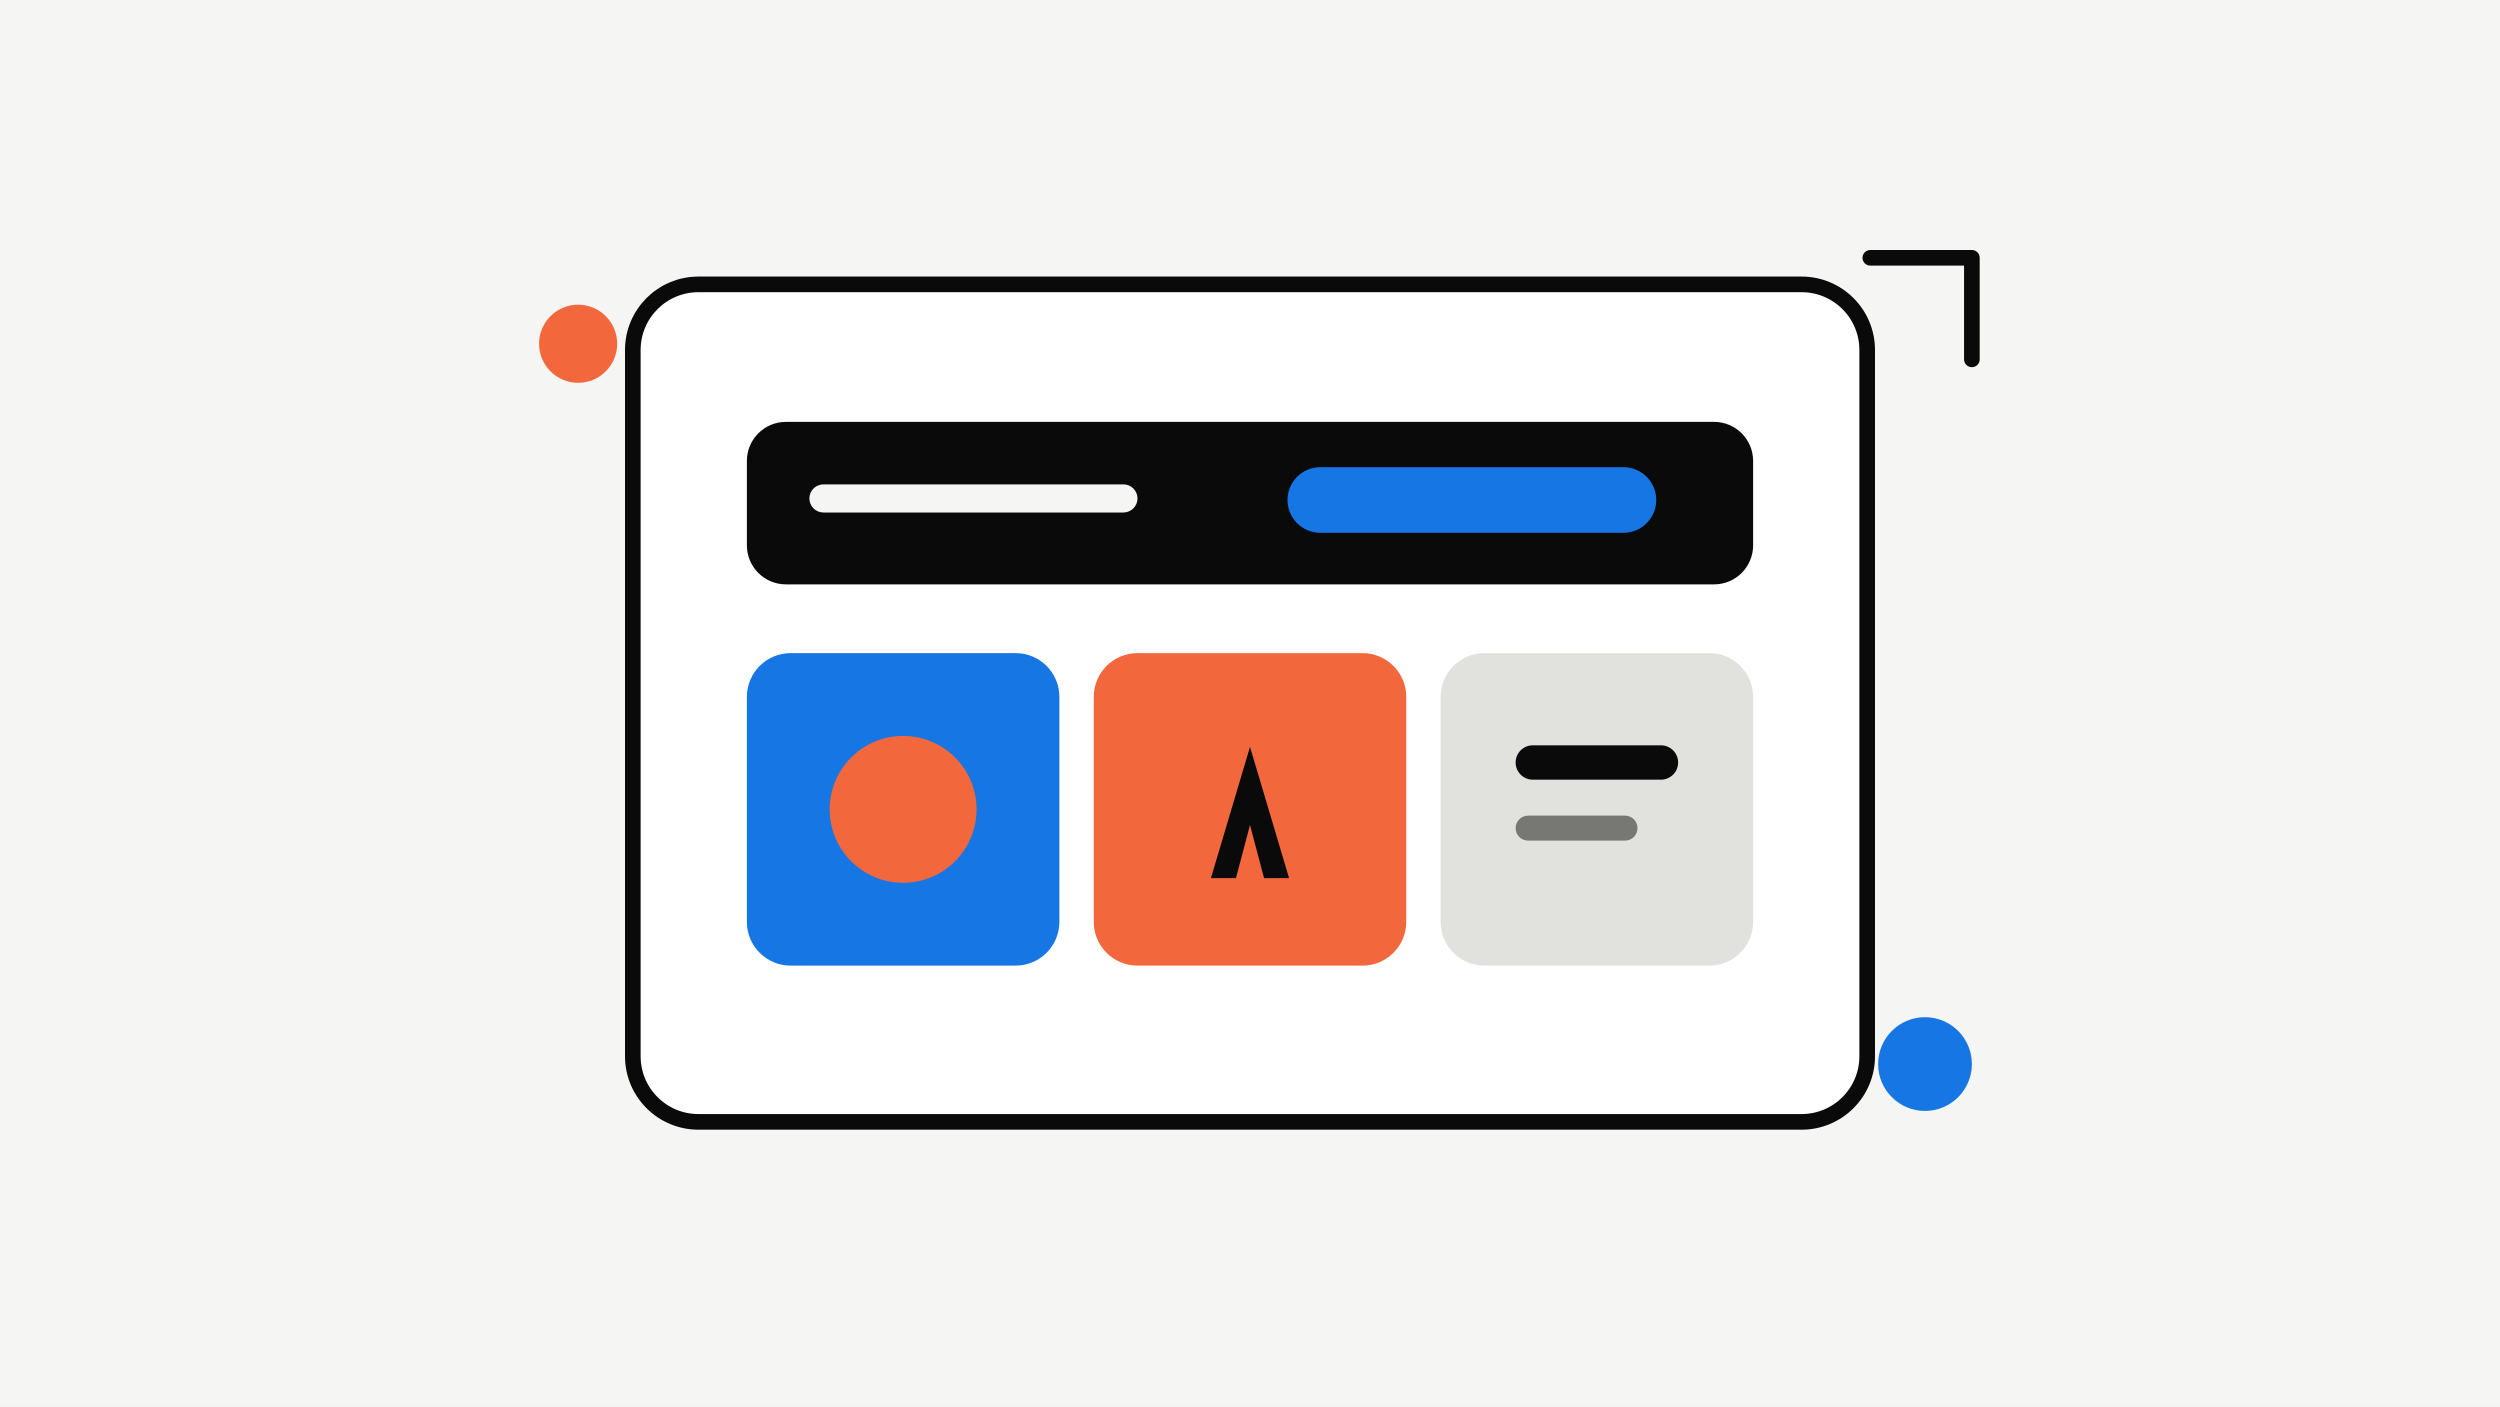
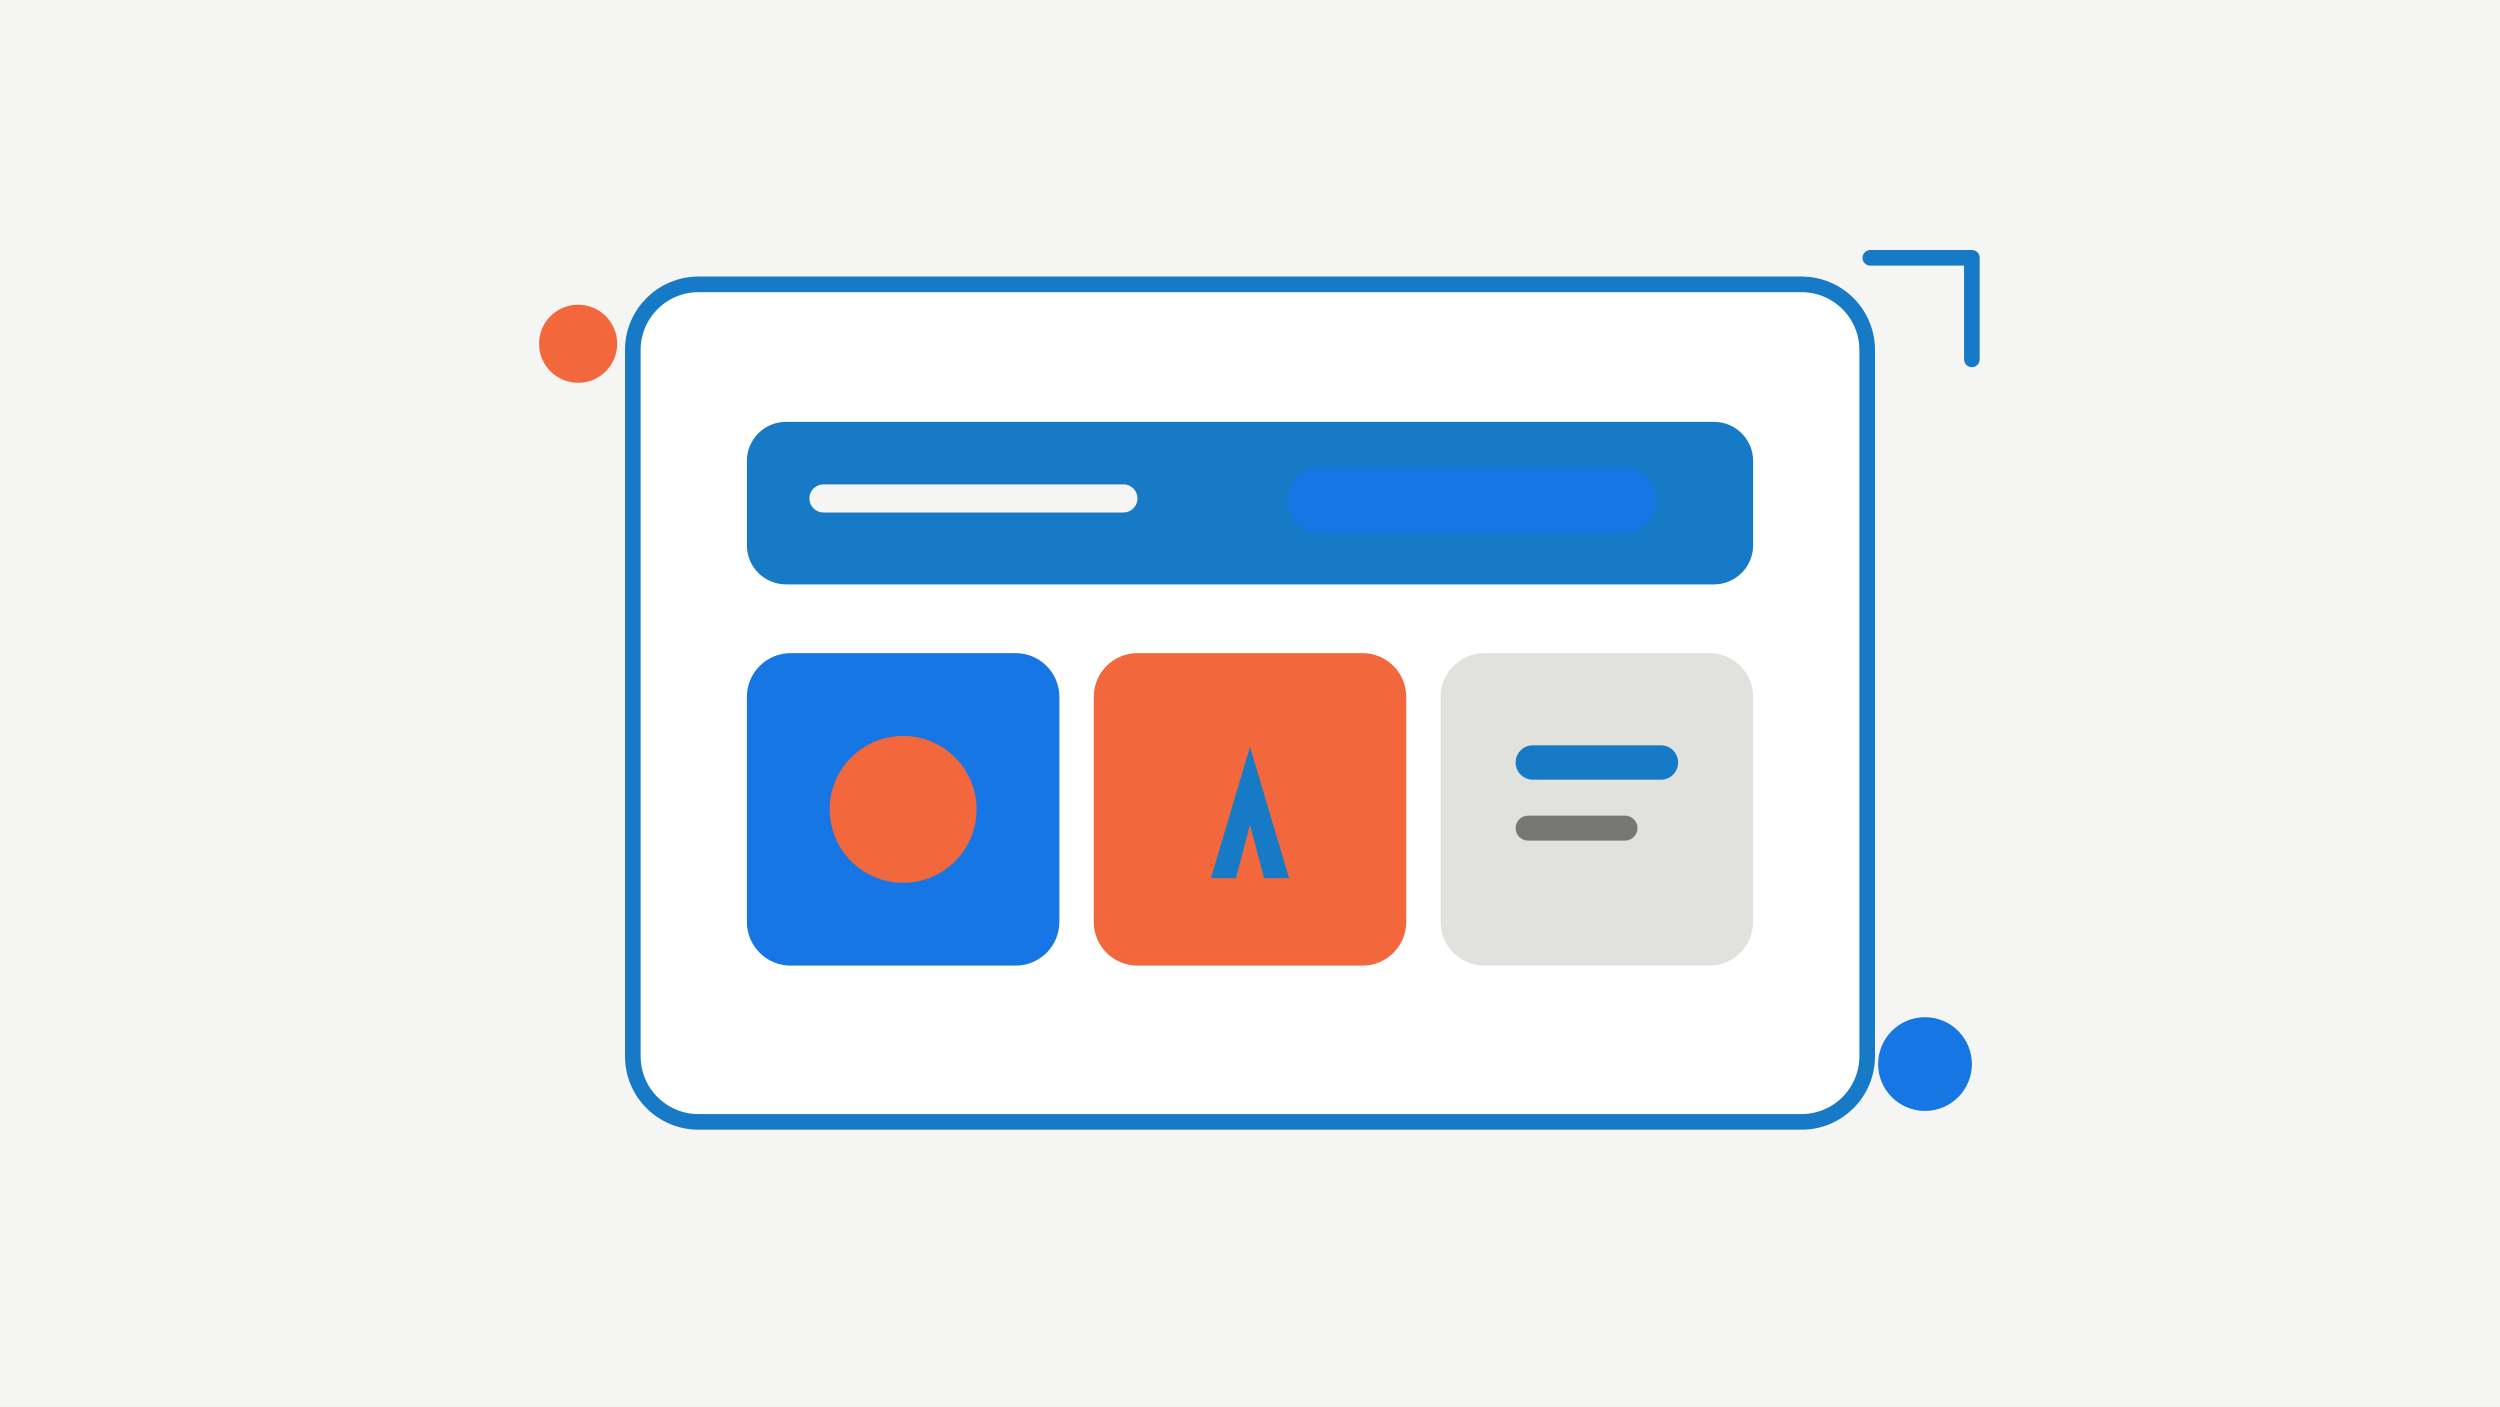
<svg xmlns="http://www.w3.org/2000/svg" width="1600" height="900" viewBox="0 0 1600 900" role="img" aria-labelledby="title desc">
  <rect width="1600" height="900" fill="#F5F5F3" />
-   <rect x="405" y="182" width="790" height="536" rx="42" fill="#FFFFFF" stroke="#0A0A0A" stroke-width="10" />
-   <rect x="478" y="270" width="644" height="104" rx="25" fill="#0A0A0A" />
+   <rect x="405" y="182" width="790" height="536" rx="42" fill="#FFFFFF" stroke="#167ac6" stroke-width="10" />
+   <rect x="478" y="270" width="644" height="104" rx="25" fill="#167ac6" />
  <rect x="518" y="310" width="210" height="18" rx="9" fill="#F5F5F3" />
  <rect x="824" y="299" width="236" height="42" rx="21" fill="#1676E3" />
  <rect x="478" y="418" width="200" height="200" rx="28" fill="#1676E3" />
  <rect x="700" y="418" width="200" height="200" rx="28" fill="#F2683C" />
  <rect x="922" y="418" width="200" height="200" rx="28" fill="#E1E1DE" />
  <circle cx="578" cy="518" r="47" fill="#F2683C" />
-   <path d="M775 562l25-84 25 84h-16l-9-34-9 34z" fill="#0A0A0A" />
-   <rect x="970" y="477" width="104" height="22" rx="11" fill="#0A0A0A" />
+   <path d="M775 562l25-84 25 84h-16l-9-34-9 34z" fill="#167ac6" />
+   <rect x="970" y="477" width="104" height="22" rx="11" fill="#167ac6" />
  <rect x="970" y="522" width="78" height="16" rx="8" fill="#777774" />
  <circle cx="370" cy="220" r="25" fill="#F2683C" />
  <circle cx="1232" cy="681" r="30" fill="#1676E3" />
-   <path d="M1197 165h65v65" fill="none" stroke="#0A0A0A" stroke-width="10" stroke-linecap="round" stroke-linejoin="round" />
+   <path d="M1197 165h65v65" fill="none" stroke="#167ac6" stroke-width="10" stroke-linecap="round" stroke-linejoin="round" />
</svg>
